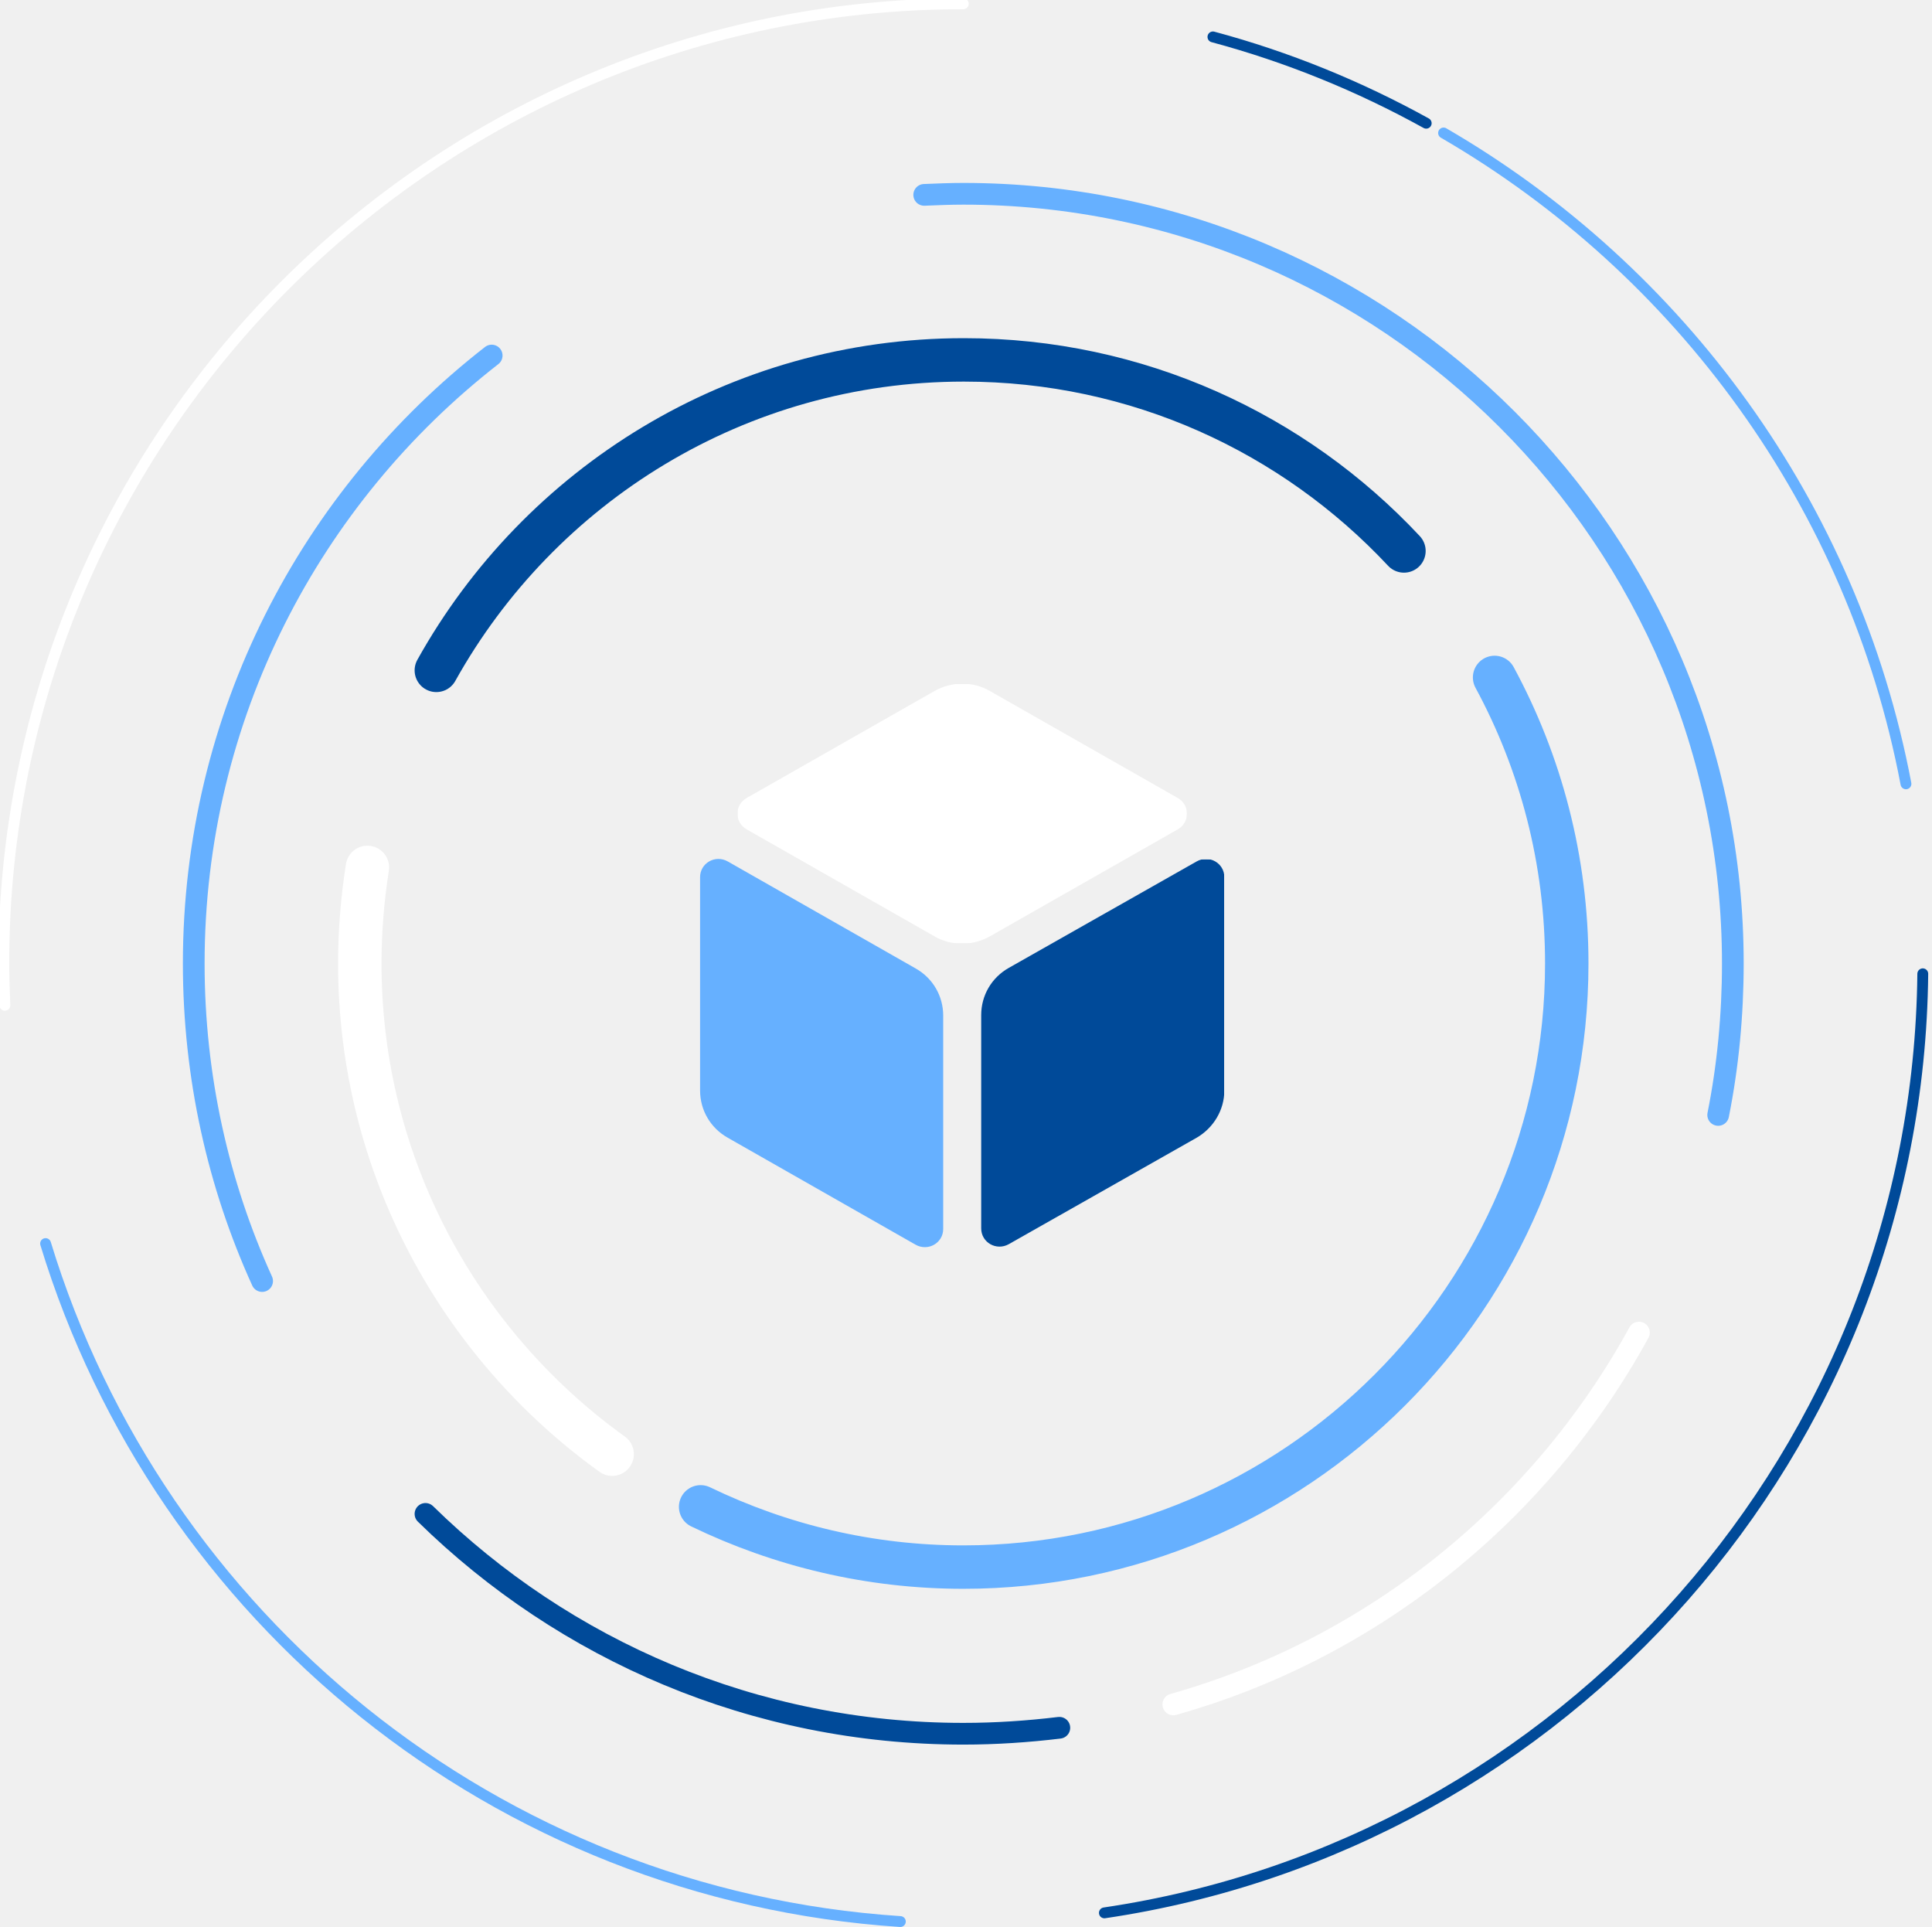
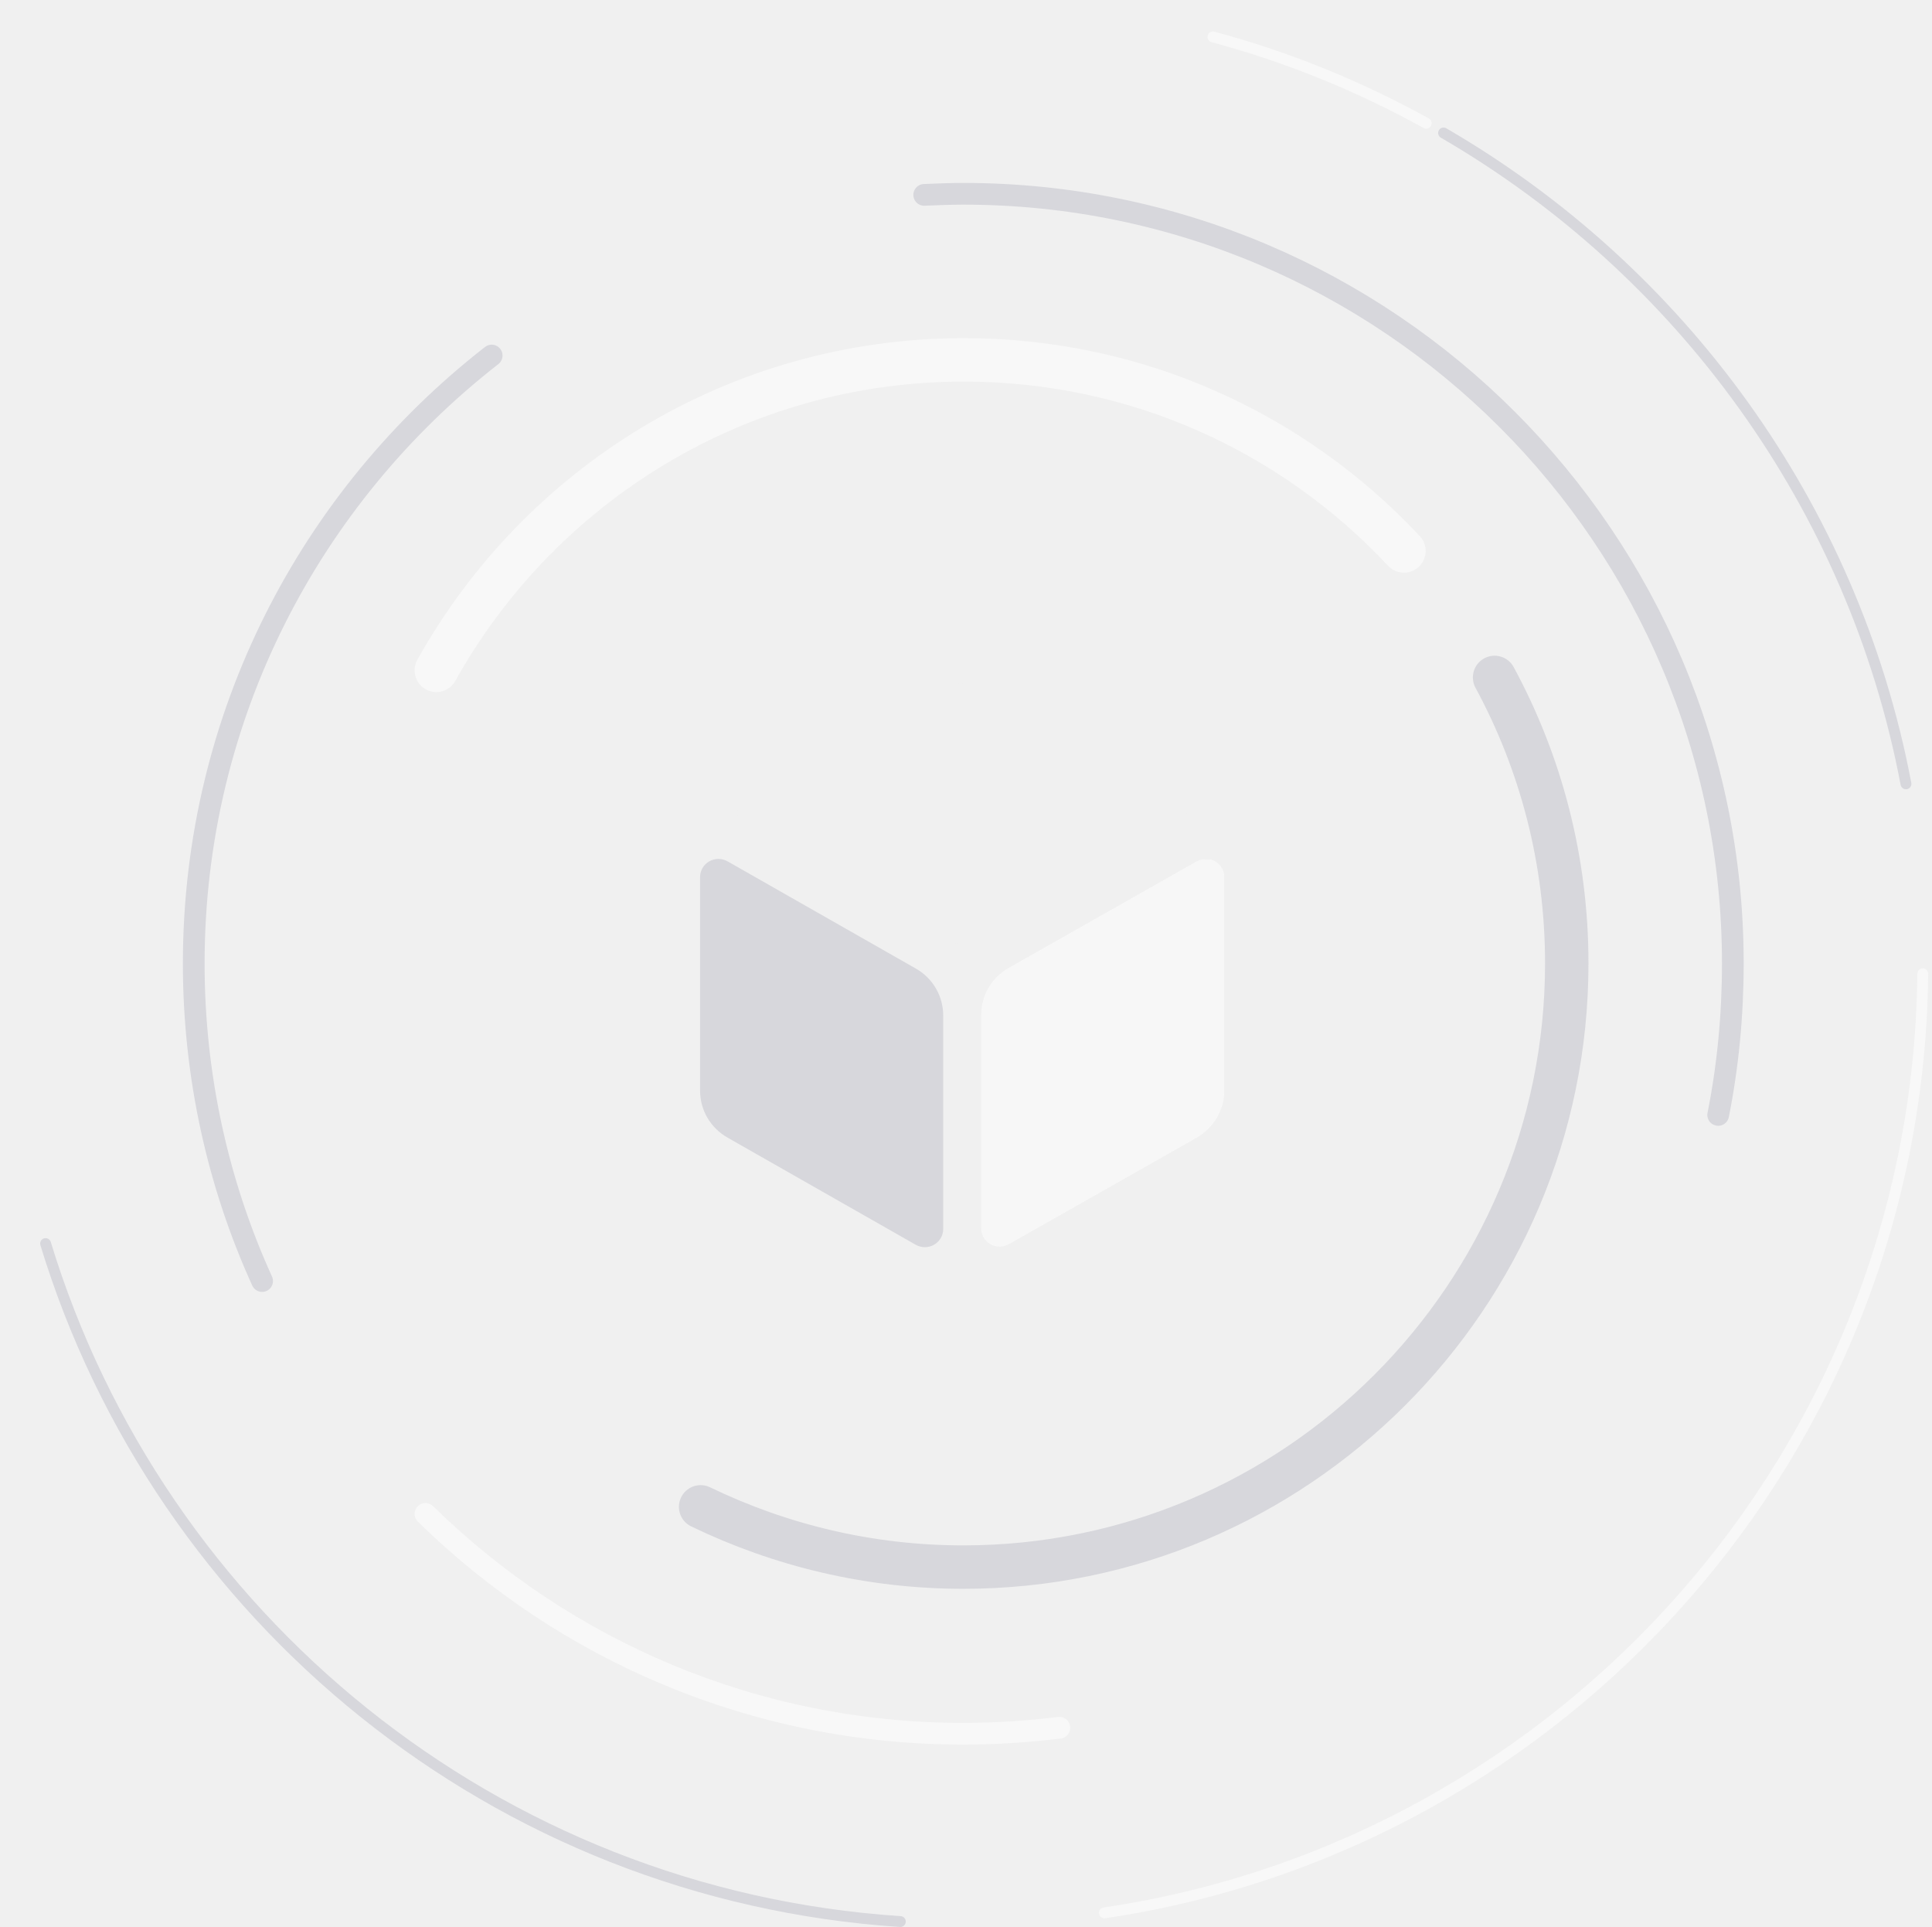
- <svg xmlns="http://www.w3.org/2000/svg" version="1.1" id="Layer_1" x="0px" y="0px" viewBox="0 0 356 355" style="enable-background:new 0 0 356 355;" xml:space="preserve">
+ <svg xmlns="http://www.w3.org/2000/svg" version="1.1" id="graphic-index" x="0px" y="0px" viewBox="0 0 356 355" style="enable-background:new 0 0 356 355;" xml:space="preserve">
  <style type="text/css">
- 	.st0{fill:none;stroke:#FFFFFF;stroke-width:2;stroke-linecap:round;stroke-linejoin:round;}
- 	.st1{fill:none;stroke:#004A99;stroke-width:2;stroke-linecap:round;stroke-linejoin:round;}
- 	.st2{fill:none;stroke:#66B0FF;stroke-width:2;stroke-linecap:round;stroke-linejoin:round;}
- 	.st3{fill:none;stroke:#66B0FF;stroke-width:4;stroke-linecap:round;stroke-linejoin:round;}
- 	.st4{fill:none;stroke:#FFFFFF;stroke-width:4;stroke-linecap:round;stroke-linejoin:round;}
- 	.st5{fill:none;stroke:#004A99;stroke-width:4;stroke-linecap:round;stroke-linejoin:round;}
- 	.st6{fill:none;stroke:#004A99;stroke-width:8;stroke-linecap:round;stroke-linejoin:round;}
- 	.st7{fill:none;stroke:#66B0FF;stroke-width:8;stroke-linecap:round;stroke-linejoin:round;}
- 	.st8{fill:none;stroke:#FFFFFF;stroke-width:8;stroke-linecap:round;stroke-linejoin:round;}
- 	.st9{fill-rule:evenodd;clip-rule:evenodd;fill:#66B0FF;}
+ 	.st0{fill:none;stroke:#f0f0f0;stroke-width:2;stroke-linecap:round;stroke-linejoin:round;}
+ 	.st1{fill:none;stroke:#f8f8f8;stroke-width:2;stroke-linecap:round;stroke-linejoin:round;}
+ 	.st2{fill:none;stroke:#d7d7dc;stroke-width:2;stroke-linecap:round;stroke-linejoin:round;}
+ 	.st3{fill:none;stroke:#d7d7dc;stroke-width:4;stroke-linecap:round;stroke-linejoin:round;}
+ 	.st4{fill:none;stroke:#f0f0f0;stroke-width:4;stroke-linecap:round;stroke-linejoin:round;}
+ 	.st5{fill:none;stroke:#f8f8f8;stroke-width:4;stroke-linecap:round;stroke-linejoin:round;}
+ 	.st6{fill:none;stroke:#f8f8f8;stroke-width:8;stroke-linecap:round;stroke-linejoin:round;}
+ 	.st7{fill:none;stroke:#d7d7dc;stroke-width:8;stroke-linecap:round;stroke-linejoin:round;}
+ 	.st8{fill:none;stroke:#f0f0f0;stroke-width:8;stroke-linecap:round;stroke-linejoin:round;}
+ 	.st9{fill-rule:evenodd;clip-rule:evenodd;fill:#d7d7dc;}
	.st10{filter:url(#Adobe_OpacityMaskFilter);}
- 	.st11{fill-rule:evenodd;clip-rule:evenodd;fill:#FFFFFF;}
- 	.st12{mask:url(#mask-2_1_);fill:#FFFFFF;}
+ 	.st11{fill-rule:evenodd;clip-rule:evenodd;fill:#f0f0f0;}
+ 	.st12{mask:url(#mask-2_1_);fill:#f0f0f0;}
	.st13{filter:url(#Adobe_OpacityMaskFilter_1_);}
- 	.st14{mask:url(#mask-4_1_);fill-rule:evenodd;clip-rule:evenodd;fill:#004A99;}
+ 	.st14{mask:url(#mask-4_1_);fill-rule:evenodd;clip-rule:evenodd;fill:#f8f8f8;}
</style>
  <path id="Stroke-1" class="st0" d="M0.9,185.2c-0.1-2.5-0.2-5.1-0.2-7.7C0.7,80,80,0.7,177.5,0.7" />
  <path id="Stroke-3" class="st1" d="M223.5,6.8c13.8,3.7,27,9.1,39.3,15.9" />
  <path id="Stroke-5" class="st2" d="M266,24.5c43.6,25.3,75.5,68.7,85.2,119.9" />
  <path id="Stroke-7" class="st1" d="M354.3,179.4c-0.9,87.8-66.2,160.5-150.8,173" />
  <path id="Stroke-9" class="st2" d="M165.9,354c-74.5-4.9-136.5-56-157.5-124.9" />
  <path id="Stroke-11" class="st3" d="M170.3,35.9c2.4-0.1,4.8-0.2,7.2-0.2c78.2,0,141.8,63.6,141.8,141.8c0,9.5-0.9,18.9-2.7,27.9" />
  <path id="Stroke-13" class="st4" d="M302,245.5c-18.1,33-48.9,58.1-85.8,68.5" />
  <path id="Stroke-15" class="st5" d="M195.2,318.3c-5.8,0.7-11.7,1.1-17.7,1.1c-38.5,0-73.5-15.4-99.1-40.5" />
  <path id="Stroke-17" class="st3" d="M48.3,236c-8.1-17.8-12.6-37.7-12.6-58.5c0-45.5,21.5-86,54.9-112" />
  <path id="Stroke-19" class="st6" d="M80.4,123.5c19-34.1,55.4-57.2,97.2-57.2c32,0,60.8,13.5,81.1,35.2" />
  <path id="Stroke-21" class="st7" d="M275.4,124.8c8.5,15.7,13.3,33.6,13.3,52.7c0,61.3-49.9,111.2-111.2,111.2  c-17.3,0-33.7-4-48.4-11.1" />
  <path id="Stroke-23" class="st8" d="M112.8,267.9c-28.1-20.2-46.5-53.2-46.5-90.4c0-6,0.5-12,1.4-17.7" />
  <g id="square">
    <path id="square_x5F_left" class="st9" d="M134.1,158.7c-2.3-1.3-5.1,0.3-5.1,2.9l0,39.3c0,3.6,1.9,6.9,5.1,8.7l34.6,19.7   c2.3,1.3,5.1-0.3,5.1-2.9l0-39.3c0-3.6-1.9-6.9-5.1-8.7L134.1,158.7z" />
    <defs>
      <filter id="Adobe_OpacityMaskFilter" filterUnits="userSpaceOnUse" x="135.9" y="126" width="82.8" height="47.8">
        <feColorMatrix type="matrix" values="1 0 0 0 0  0 1 0 0 0  0 0 1 0 0  0 0 0 1 0" />
      </filter>
    </defs>
    <mask maskUnits="userSpaceOnUse" x="135.9" y="126" width="82.8" height="47.8" id="mask-2_1_">
      <g class="st10">
        <polygon id="path-1_1_" class="st11" points="135.9,126 218.7,126 218.7,173.8 135.9,173.8    " />
      </g>
    </mask>
    <path id="square_x5F_top" class="st12" d="M217,152.8c2.3-1.3,2.3-4.5,0-5.8l-34.6-19.7c-3.1-1.8-7-1.8-10.2,0L137.6,147   c-2.3,1.3-2.3,4.5,0,5.8l34.6,19.7c3.1,1.8,7,1.8,10.2,0L217,152.8z" />
    <defs>
      <filter id="Adobe_OpacityMaskFilter_1_" filterUnits="userSpaceOnUse" x="180.7" y="158.3" width="44.9" height="71.4">
        <feColorMatrix type="matrix" values="1 0 0 0 0  0 1 0 0 0  0 0 1 0 0  0 0 0 1 0" />
      </filter>
    </defs>
    <mask maskUnits="userSpaceOnUse" x="180.7" y="158.3" width="44.9" height="71.4" id="mask-4_1_">
      <g class="st13">
        <polygon id="path-3_1_" class="st11" points="180.7,158.3 225.6,158.3 225.6,229.7 180.7,229.7    " />
      </g>
    </mask>
    <path id="square_x5F_right" class="st14" d="M225.6,161.6c0-2.6-2.8-4.2-5.1-2.9l-34.6,19.6c-3.2,1.8-5.1,5.1-5.1,8.7l0,39.3   c0,2.6,2.8,4.2,5.1,2.9l34.6-19.6c3.1-1.8,5.1-5.1,5.1-8.7L225.6,161.6z" />
  </g>
</svg>
